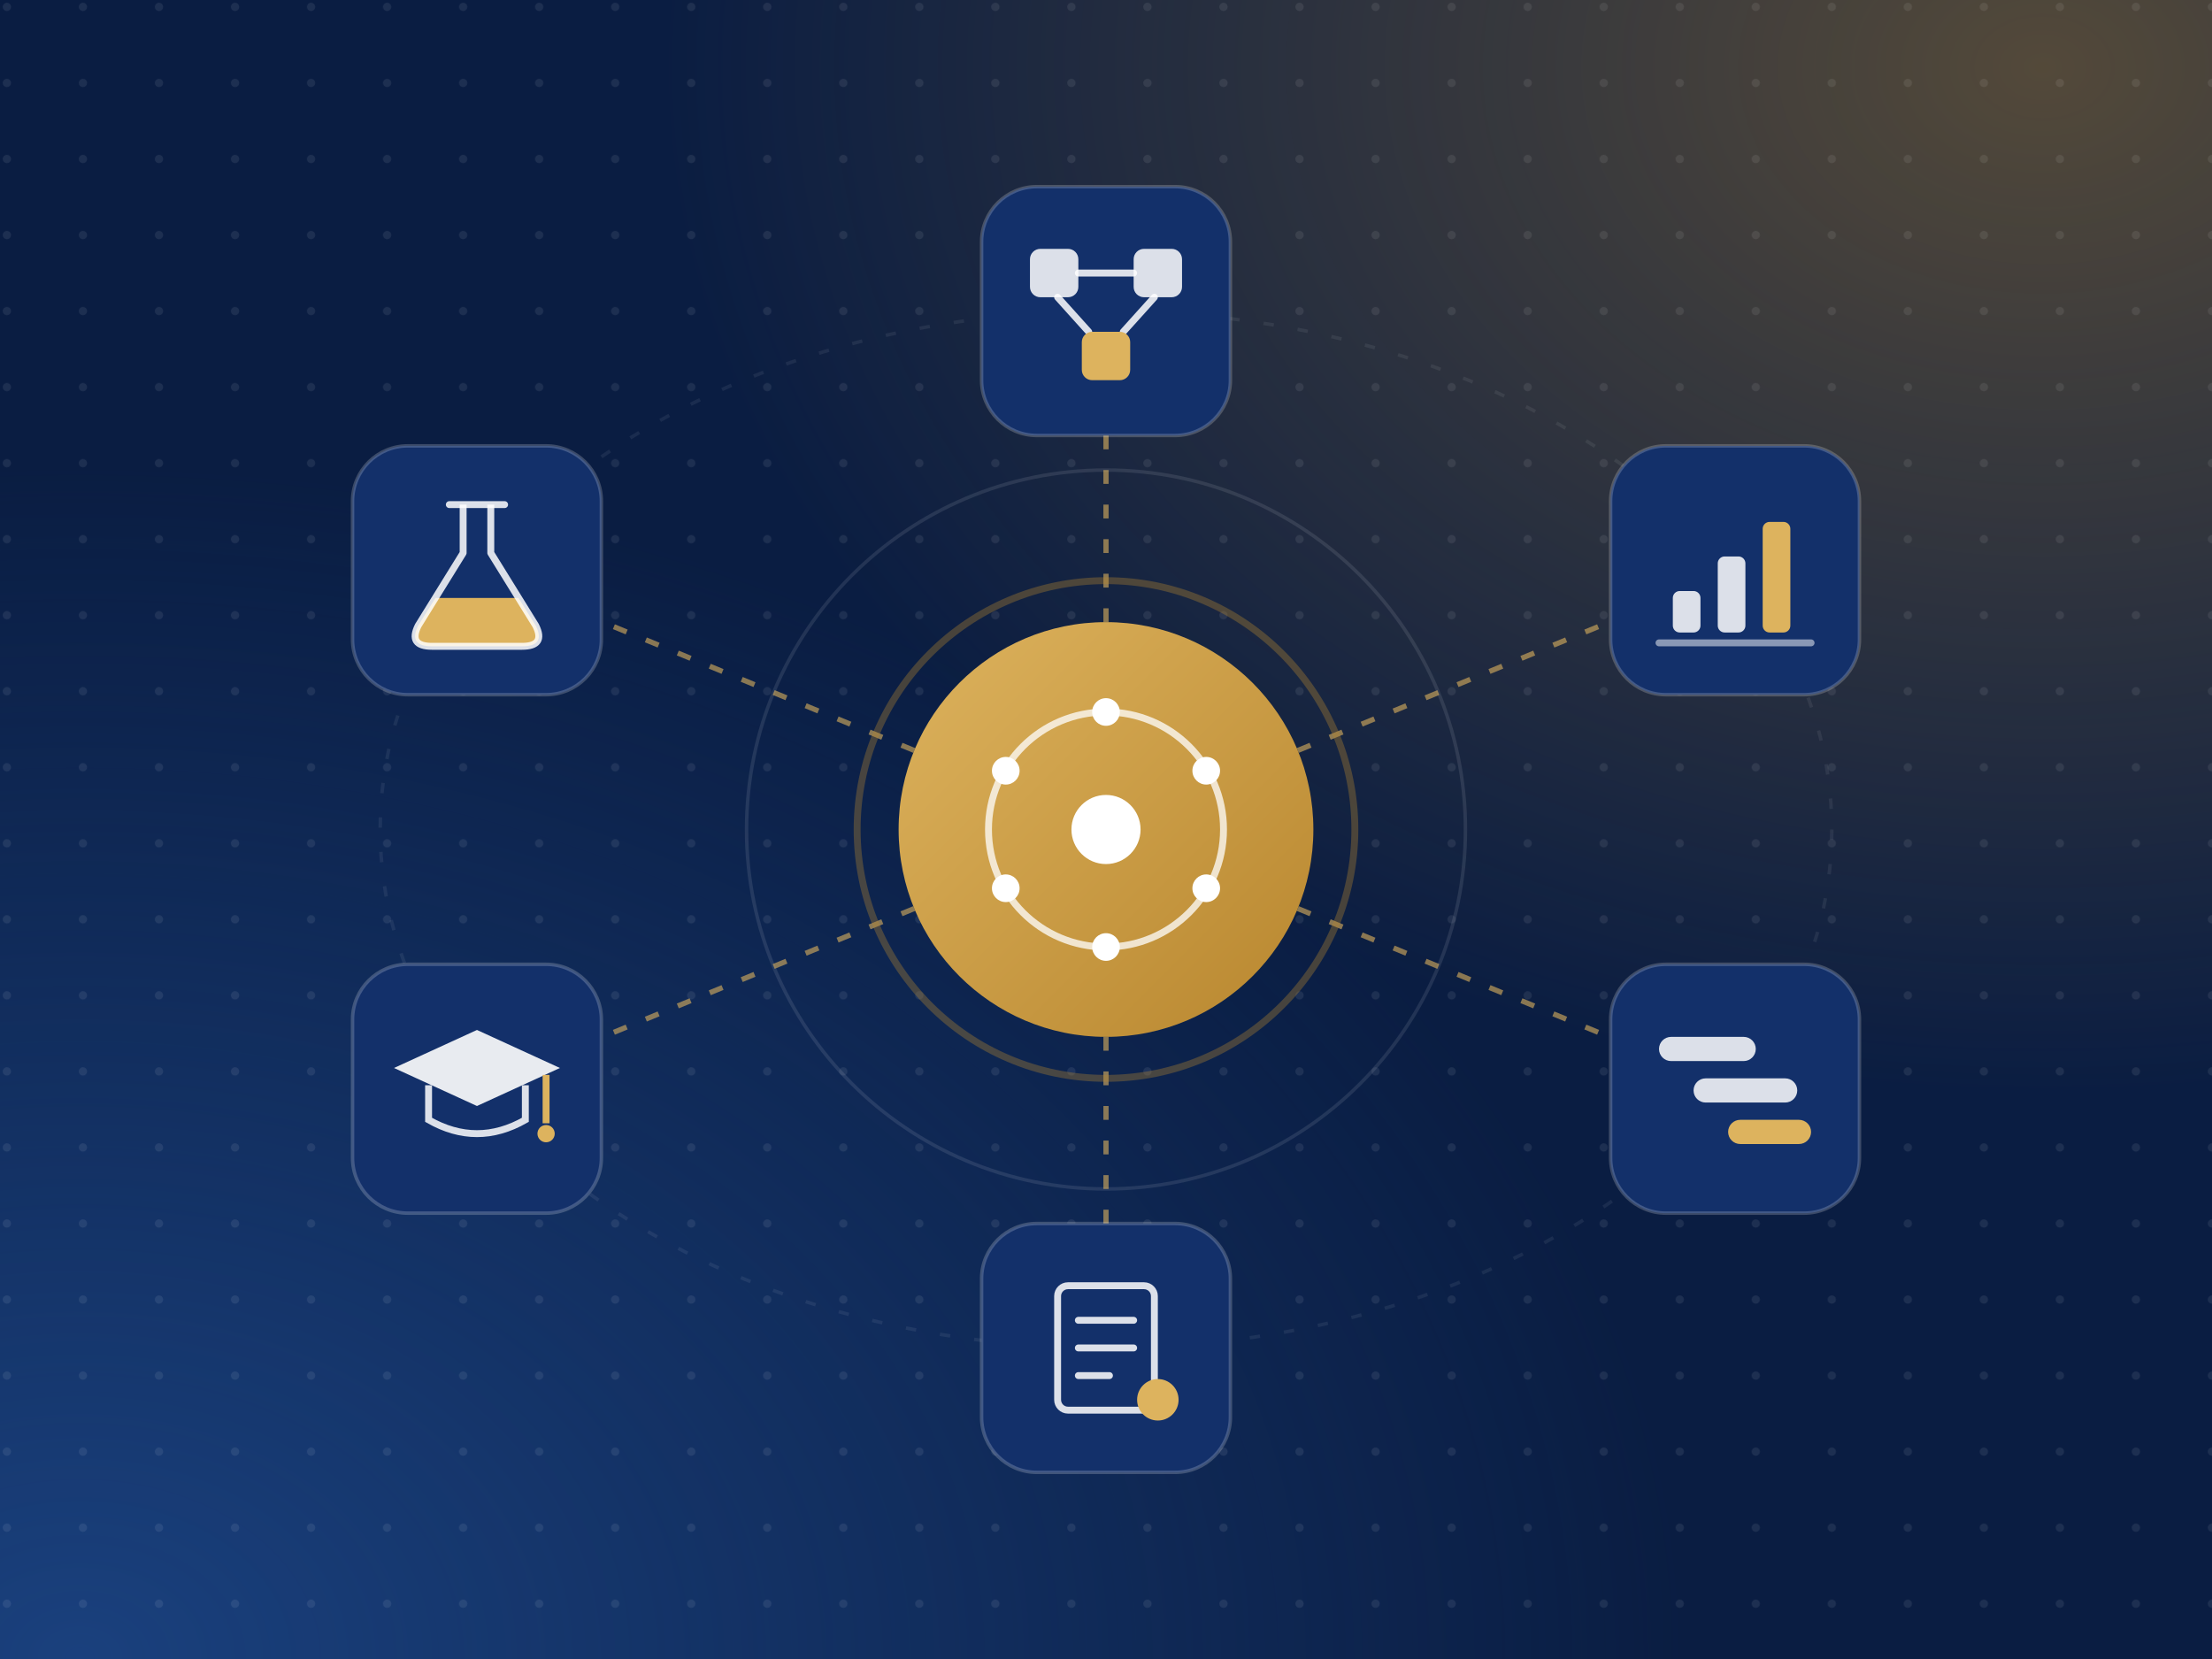
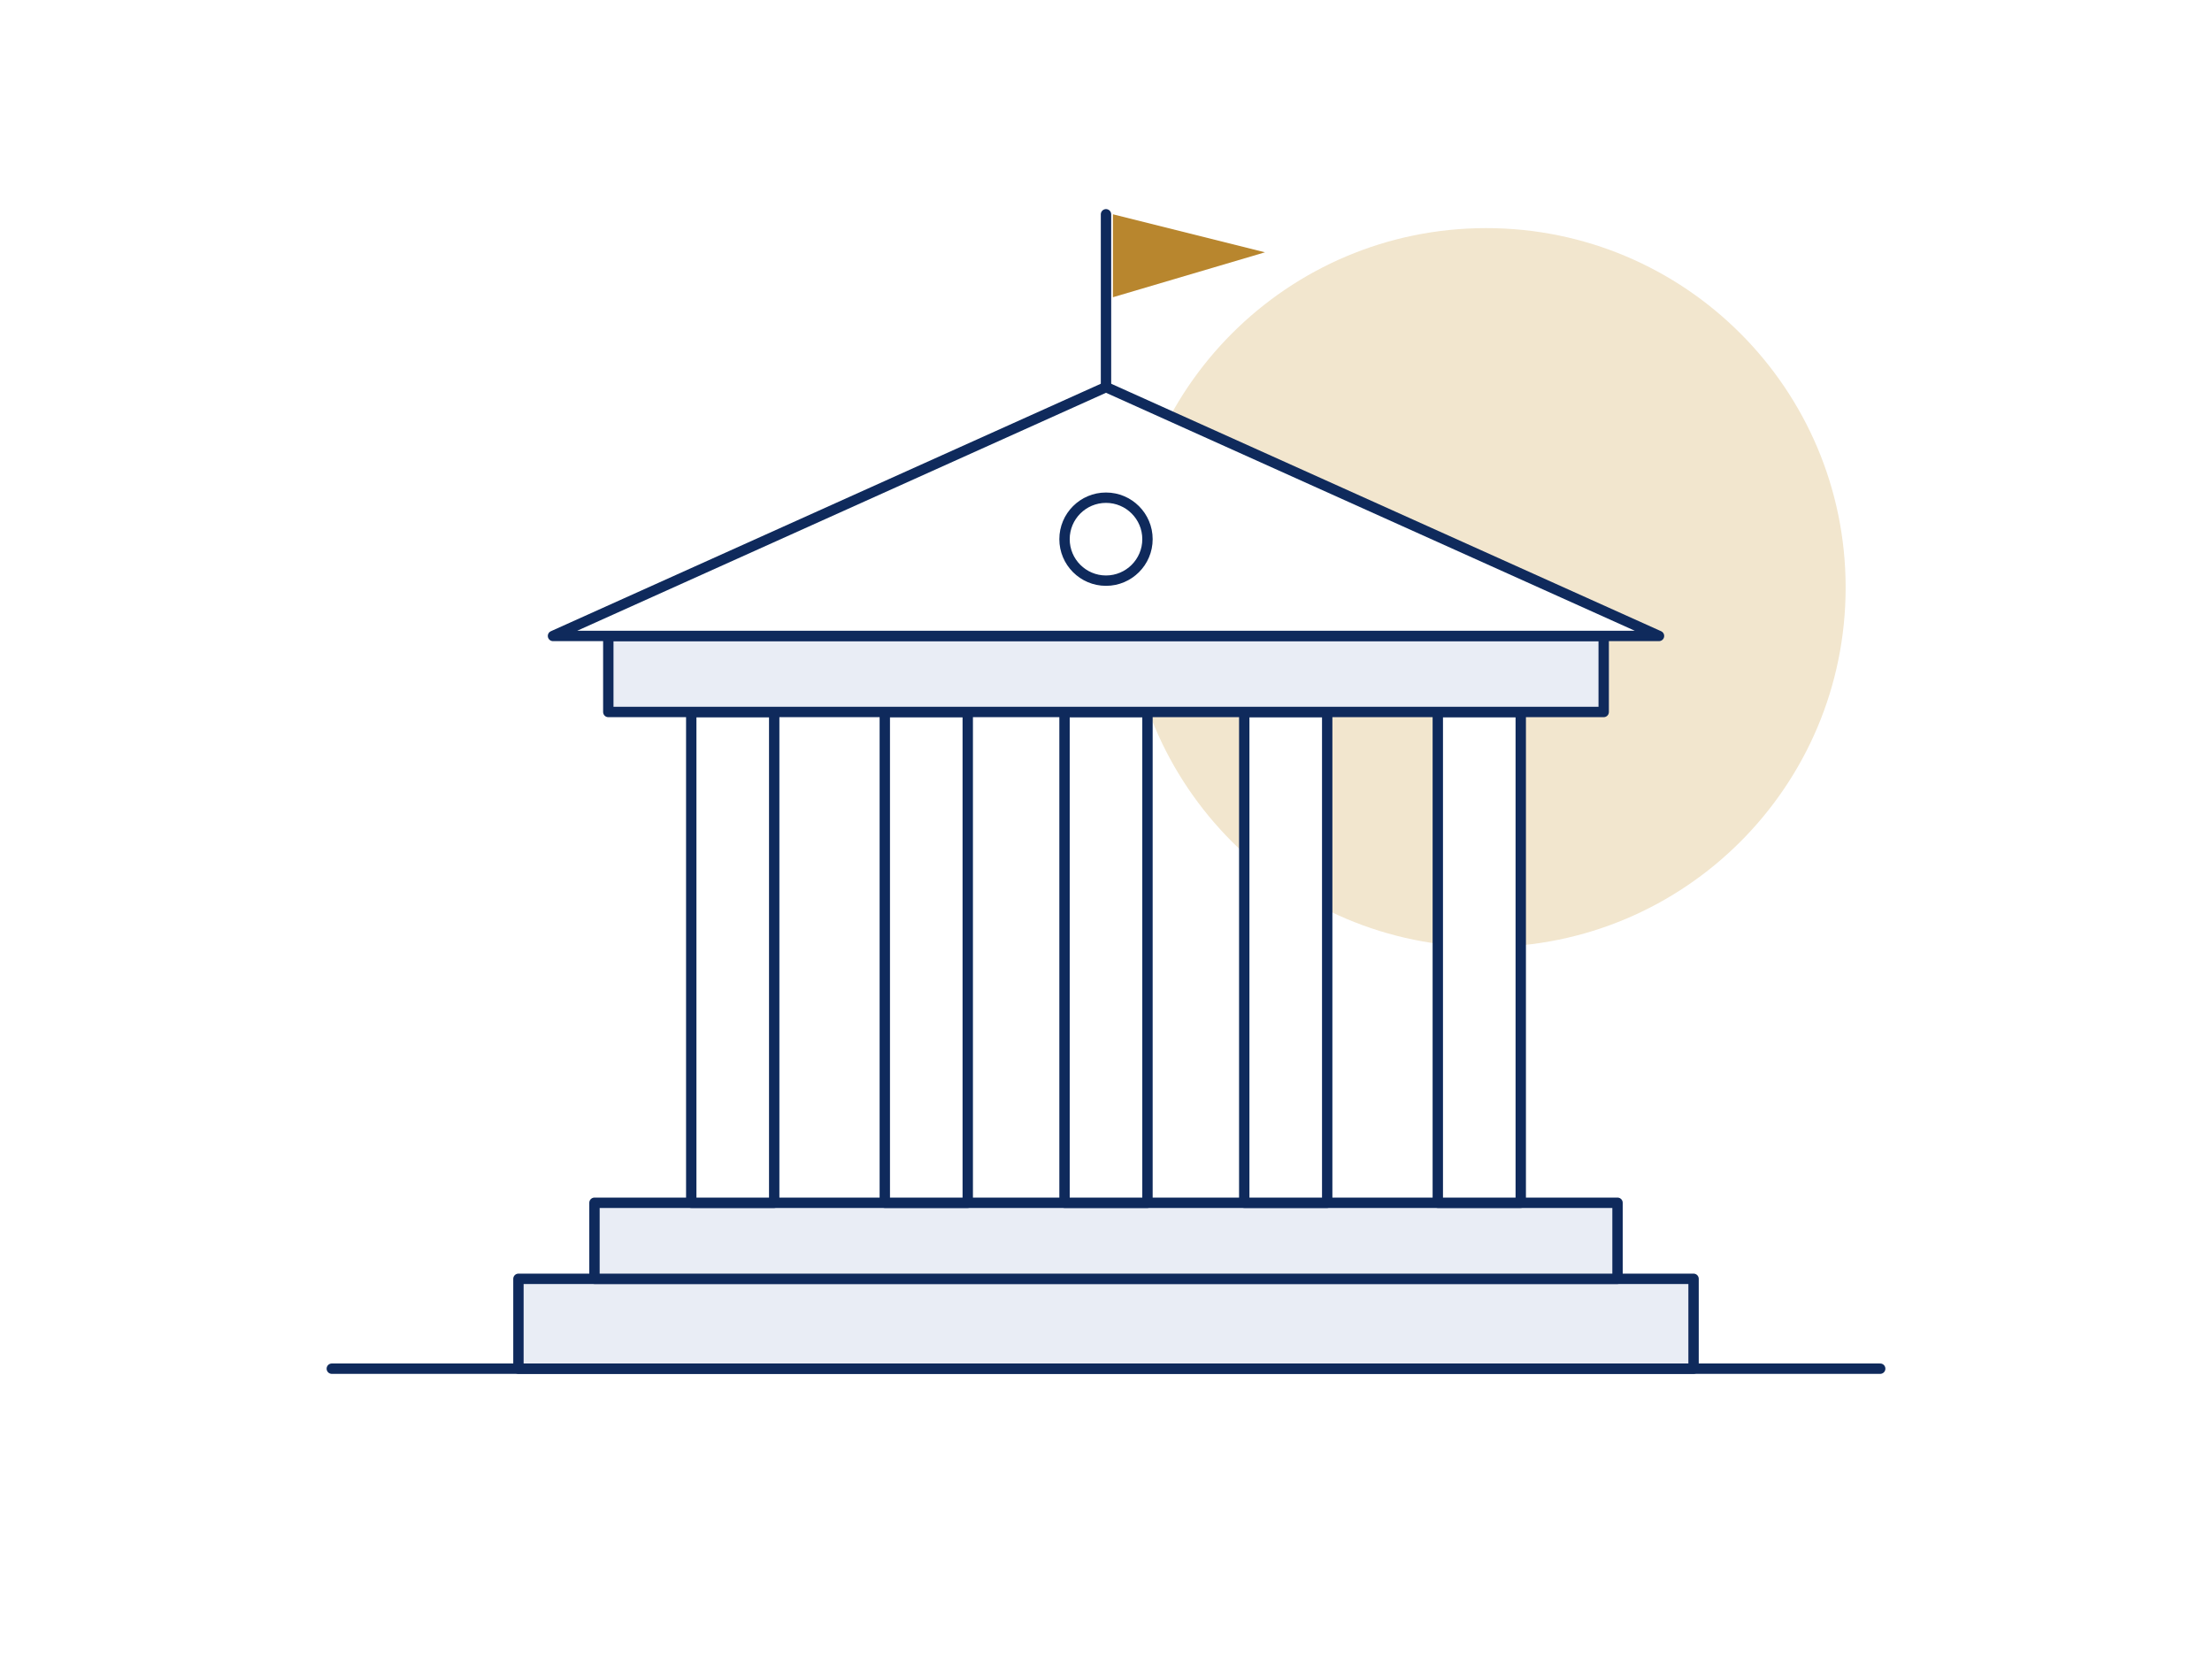
<svg xmlns="http://www.w3.org/2000/svg" viewBox="0 0 640 480" width="640" height="480">
-   <defs>
-     <radialGradient id="glowGold" cx="0.92" cy="0.04" r="0.62">
-       <stop offset="0" stop-color="#B8862E" stop-opacity="0.42" />
-       <stop offset="1" stop-color="#B8862E" stop-opacity="0" />
-     </radialGradient>
-     <radialGradient id="glowBlue" cx="0.04" cy="1" r="0.72">
-       <stop offset="0" stop-color="#1F4C91" stop-opacity="0.75" />
-       <stop offset="1" stop-color="#1F4C91" stop-opacity="0" />
-     </radialGradient>
-     <pattern id="dots" width="22" height="22" patternUnits="userSpaceOnUse">
-       <circle cx="2" cy="2" r="1.2" fill="#FFFFFF" fill-opacity="0.08" />
-     </pattern>
-   </defs>
-   <rect width="640" height="480" fill="#0A1D42" />
-   <rect width="640" height="480" fill="url(#glowBlue)" />
-   <rect width="640" height="480" fill="url(#glowGold)" />
-   <rect width="640" height="480" fill="url(#dots)" />
-   <defs>
-     <linearGradient id="hub" x1="0" y1="0" x2="1" y2="1">
-       <stop offset="0" stop-color="#DDB35E" />
-       <stop offset="1" stop-color="#B8862E" />
-     </linearGradient>
-   </defs>
-   <circle cx="320" cy="240" r="104" fill="none" stroke="#FFFFFF" stroke-opacity="0.1" />
-   <ellipse cx="320" cy="240" rx="210" ry="150" fill="none" stroke="#FFFFFF" stroke-opacity="0.07" stroke-dasharray="3 7" />
-   <g stroke="#DDB35E" stroke-opacity="0.6" stroke-width="1.5" stroke-dasharray="4 6">
-     <line x1="320" y1="240" x2="320" y2="90" />
-     <line x1="320" y1="240" x2="502" y2="165" />
-     <line x1="320" y1="240" x2="502" y2="315" />
-     <line x1="320" y1="240" x2="320" y2="390" />
-     <line x1="320" y1="240" x2="138" y2="315" />
-     <line x1="320" y1="240" x2="138" y2="165" />
+   <rect width="640" height="480" fill="#FFFFFF" />
+   <circle cx="430" cy="170" r="104" fill="#F2E6CE" />
+   <g fill="none" stroke="#0F2A5C" stroke-width="3" stroke-linecap="round" stroke-linejoin="round">
+     <line x1="96" y1="396" x2="544" y2="396" />
+     <rect x="150" y="370" width="340" height="26" fill="#E9EDF5" />
+     <rect x="172" y="348" width="296" height="22" fill="#E9EDF5" />
+     <rect x="200" y="206" width="24" height="142" fill="#FFFFFF" />
+     <rect x="256" y="206" width="24" height="142" fill="#FFFFFF" />
+     <rect x="308" y="206" width="24" height="142" fill="#FFFFFF" />
+     <rect x="360" y="206" width="24" height="142" fill="#FFFFFF" />
+     <rect x="416" y="206" width="24" height="142" fill="#FFFFFF" />
+     <rect x="176" y="184" width="288" height="22" fill="#E9EDF5" />
+     <polygon points="160,184 320,112 480,184" fill="#FFFFFF" />
+     <circle cx="320" cy="156" r="12" />
+     <line x1="320" y1="112" x2="320" y2="62" />
  </g>
-   <g fill="#13306A" stroke="#FFFFFF" stroke-opacity="0.2">
-     <rect x="284" y="54" width="72" height="72" rx="16" />
-     <rect x="466" y="129" width="72" height="72" rx="16" />
-     <rect x="466" y="279" width="72" height="72" rx="16" />
-     <rect x="284" y="354" width="72" height="72" rx="16" />
-     <rect x="102" y="279" width="72" height="72" rx="16" />
-     <rect x="102" y="129" width="72" height="72" rx="16" />
-   </g>
-   <g stroke="#FFFFFF" stroke-opacity="0.85" stroke-width="2" fill="none" stroke-linecap="round">
-     <line x1="312" y1="79" x2="328" y2="79" />
-     <line x1="306" y1="86" x2="315" y2="96" />
-     <line x1="334" y1="86" x2="325" y2="96" />
-   </g>
-   <rect x="298" y="72" width="14" height="14" rx="3" fill="#FFFFFF" fill-opacity="0.85" />
-   <rect x="328" y="72" width="14" height="14" rx="3" fill="#FFFFFF" fill-opacity="0.85" />
-   <rect x="313" y="96" width="14" height="14" rx="3" fill="#DDB35E" />
-   <rect x="484" y="171" width="8" height="12" rx="2" fill="#FFFFFF" fill-opacity="0.85" />
-   <rect x="497" y="161" width="8" height="22" rx="2" fill="#FFFFFF" fill-opacity="0.85" />
-   <rect x="510" y="151" width="8" height="32" rx="2" fill="#DDB35E" />
-   <line x1="480" y1="186" x2="524" y2="186" stroke="#FFFFFF" stroke-opacity="0.5" stroke-width="2" stroke-linecap="round" />
-   <rect x="480" y="300" width="28" height="7" rx="3.5" fill="#FFFFFF" fill-opacity="0.85" />
-   <rect x="490" y="312" width="30" height="7" rx="3.5" fill="#FFFFFF" fill-opacity="0.85" />
-   <rect x="500" y="324" width="24" height="7" rx="3.5" fill="#DDB35E" />
-   <rect x="306" y="372" width="28" height="36" rx="3" fill="none" stroke="#FFFFFF" stroke-opacity="0.85" stroke-width="2" />
-   <g stroke="#FFFFFF" stroke-opacity="0.85" stroke-width="2" stroke-linecap="round">
-     <line x1="312" y1="382" x2="328" y2="382" />
-     <line x1="312" y1="390" x2="328" y2="390" />
-     <line x1="312" y1="398" x2="321" y2="398" />
-   </g>
-   <circle cx="335" cy="405" r="6" fill="#DDB35E" />
-   <path d="M124,314 V324 Q138,332 152,324 V314" fill="none" stroke="#FFFFFF" stroke-opacity="0.85" stroke-width="2" />
-   <polygon points="114,309 138,298 162,309 138,320" fill="#FFFFFF" fill-opacity="0.9" />
-   <line x1="158" y1="311" x2="158" y2="325" stroke="#DDB35E" stroke-width="2" />
-   <circle cx="158" cy="328" r="2.5" fill="#DDB35E" />
-   <path d="M126,173 L121,181 Q118,187 125,187 H151 Q158,187 155,181 L150,173 Z" fill="#DDB35E" />
-   <path d="M134,146 V160 L121,181 Q118,187 125,187 H151 Q158,187 155,181 L142,160 V146" fill="none" stroke="#FFFFFF" stroke-opacity="0.85" stroke-width="2" stroke-linejoin="round" />
-   <line x1="130" y1="146" x2="146" y2="146" stroke="#FFFFFF" stroke-opacity="0.85" stroke-width="2" stroke-linecap="round" />
-   <circle cx="320" cy="240" r="72" fill="none" stroke="#B8862E" stroke-opacity="0.35" stroke-width="2" />
-   <circle cx="320" cy="240" r="60" fill="url(#hub)" />
-   <circle cx="320" cy="240" r="34" fill="none" stroke="#FFFFFF" stroke-opacity="0.75" stroke-width="2" />
-   <circle cx="320" cy="240" r="10" fill="#FFFFFF" />
-   <g fill="#FFFFFF">
-     <circle cx="320" cy="206" r="4" />
-     <circle cx="349" cy="223" r="4" />
-     <circle cx="349" cy="257" r="4" />
-     <circle cx="320" cy="274" r="4" />
-     <circle cx="291" cy="257" r="4" />
-     <circle cx="291" cy="223" r="4" />
-   </g>
+   <polygon points="322,62 366,73 322,86" fill="#B8862E" />
</svg>
